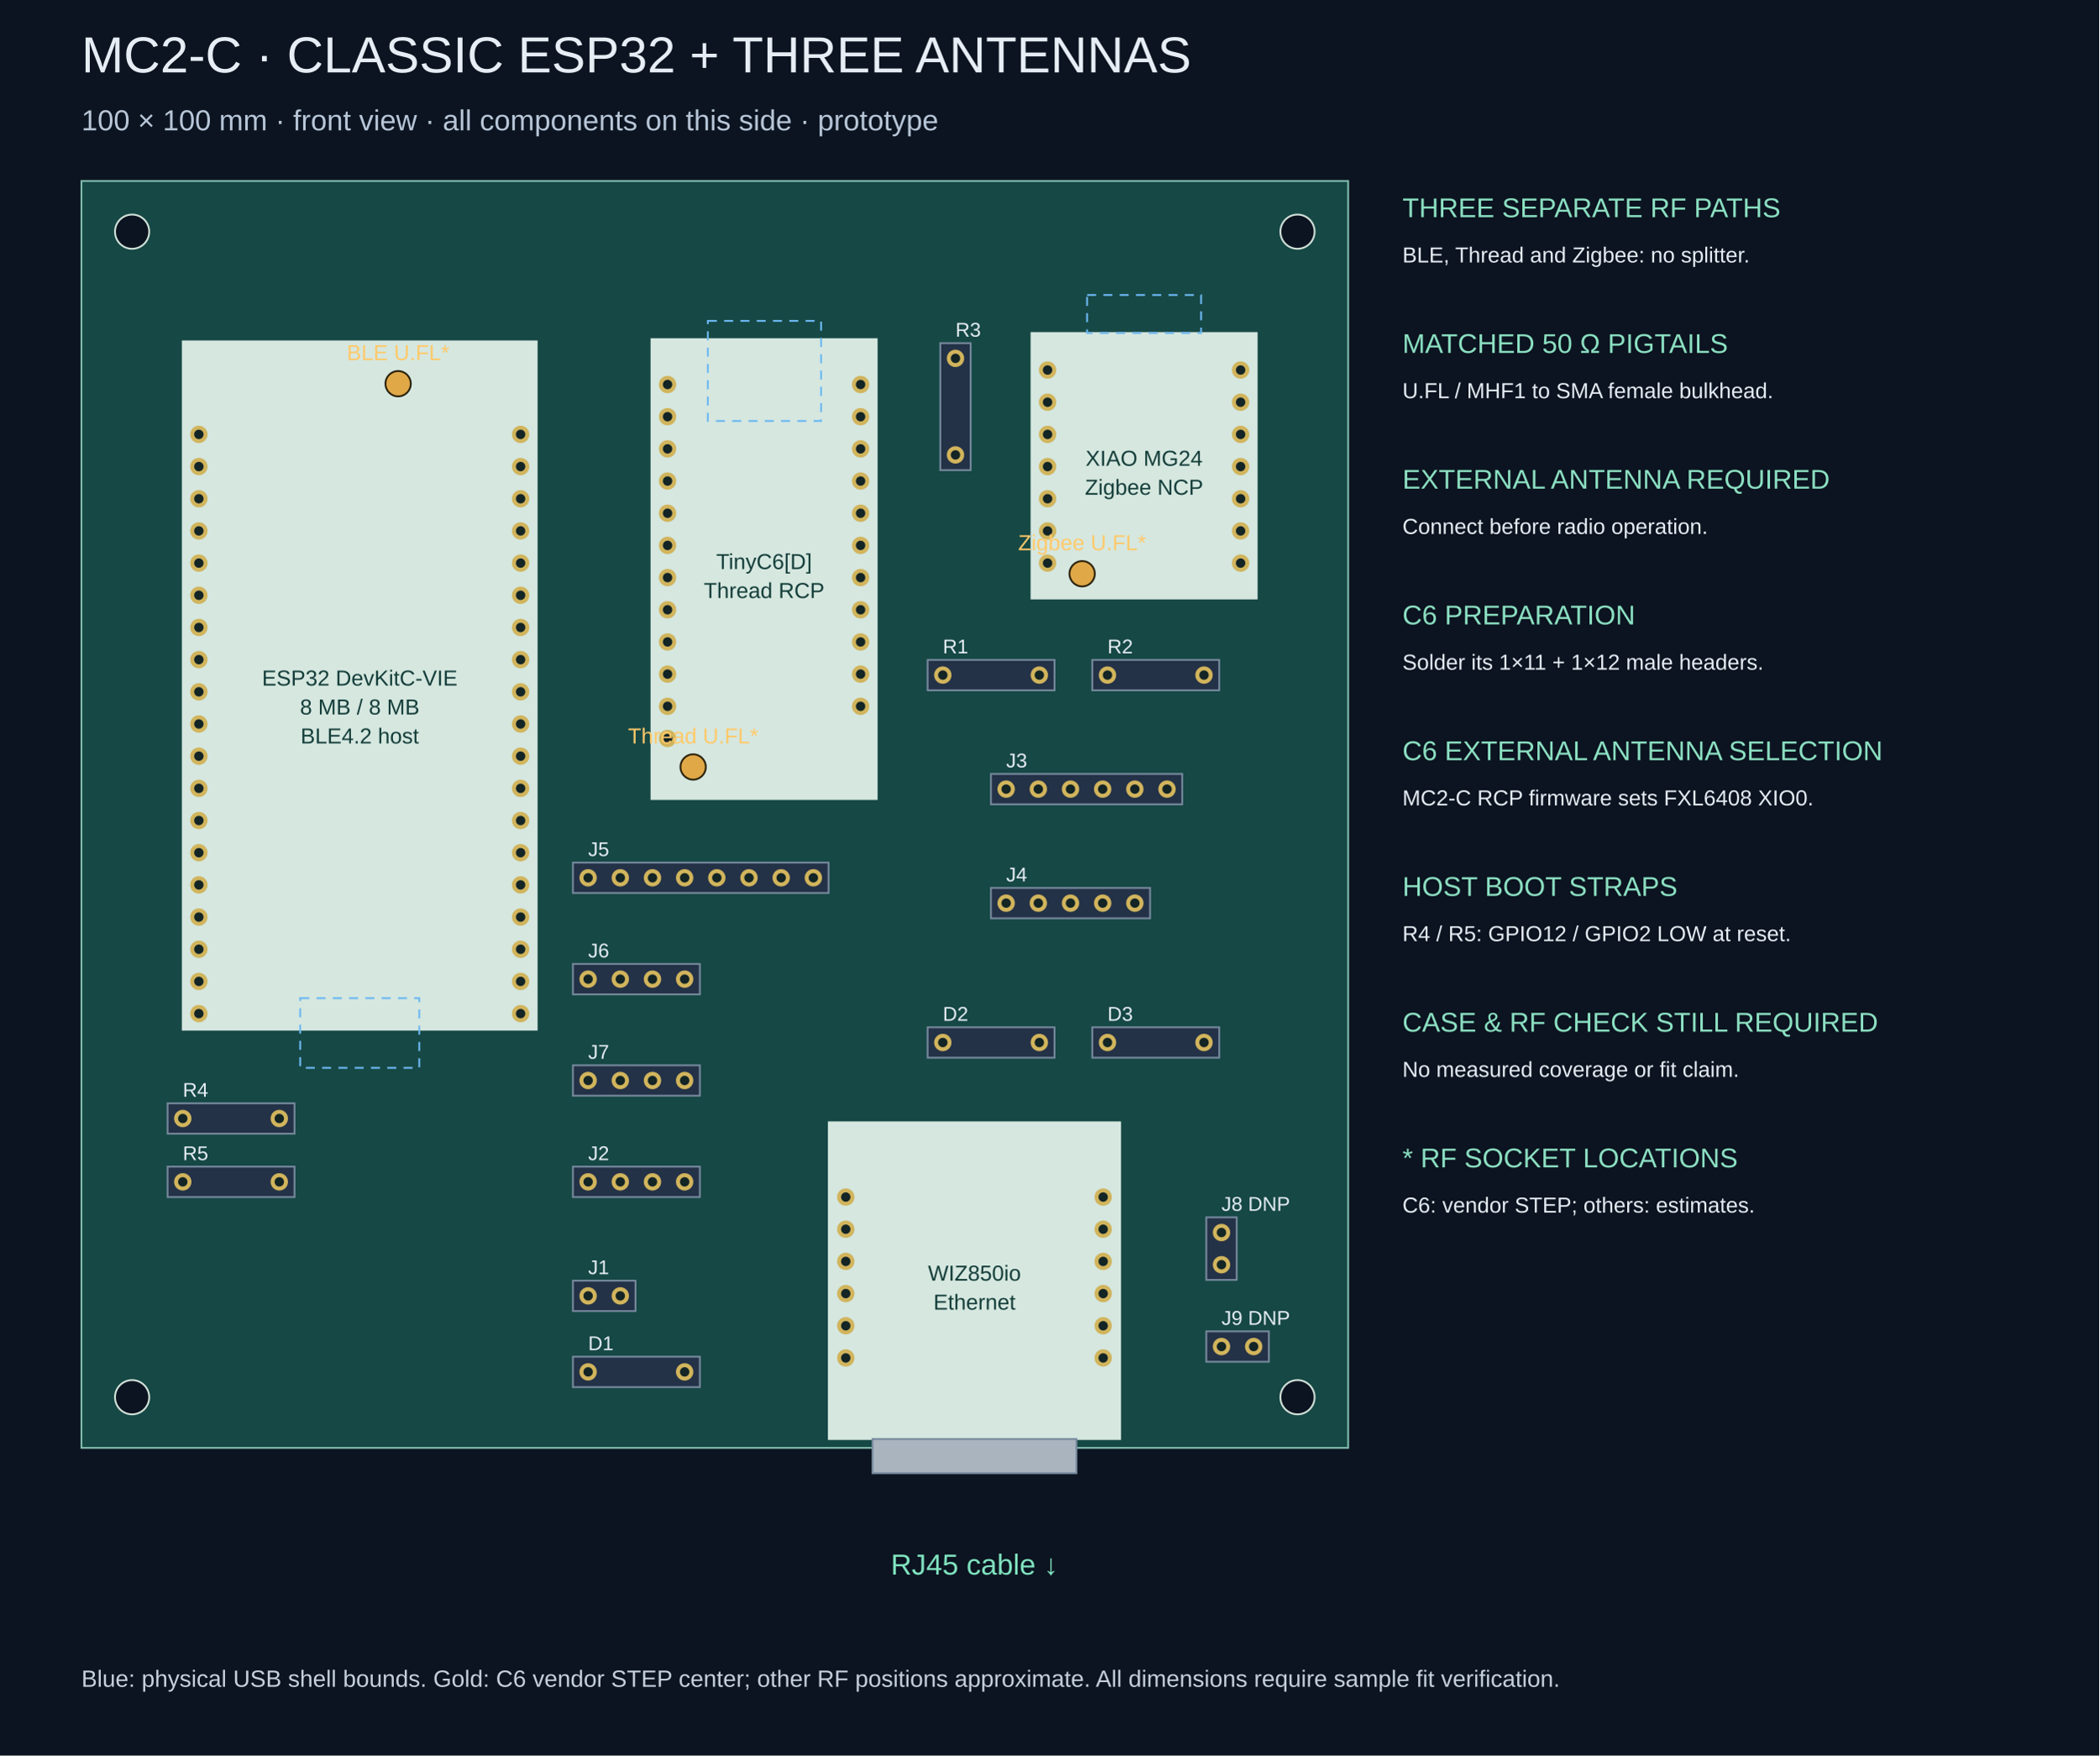
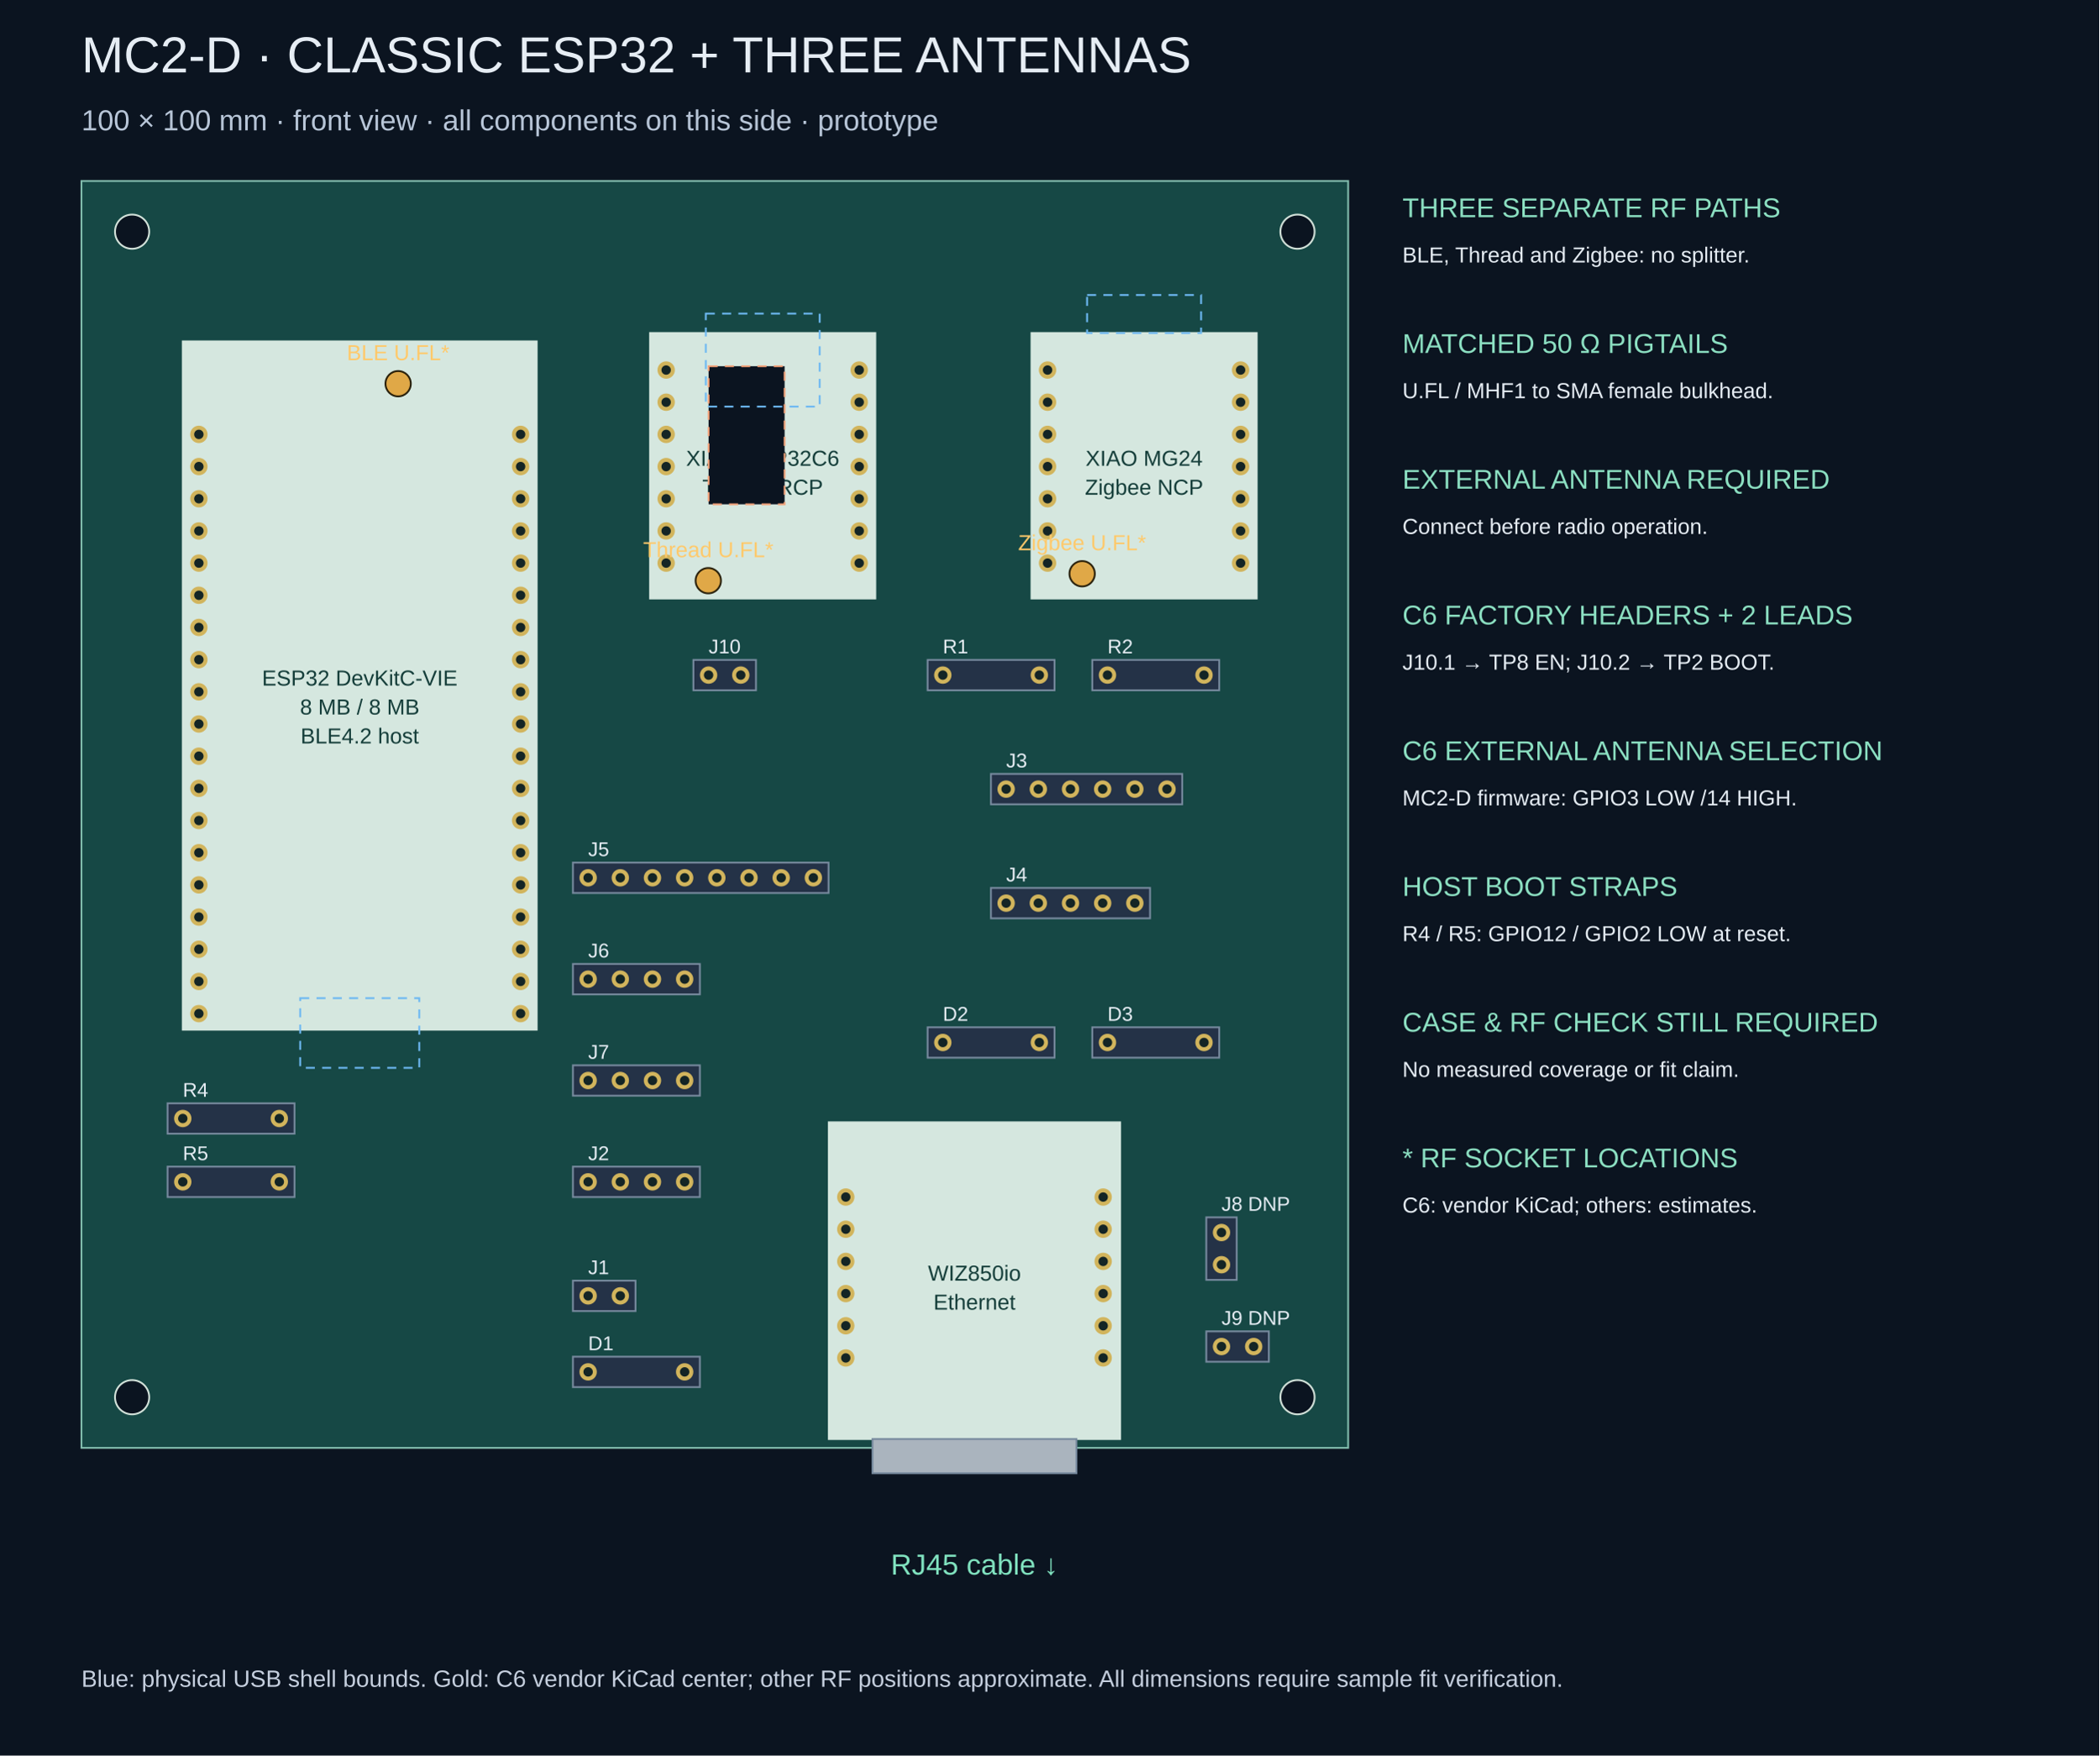
<svg xmlns="http://www.w3.org/2000/svg" width="1160" height="970" viewBox="0 0 1160 970">
  <rect width="100%" height="100%" fill="#0b1420" />
  <style>text{font-family:Arial,sans-serif}</style>
-   <text x="45" y="40" font-size="28" fill="#e6edf4" text-anchor="start">MC2-C · CLASSIC ESP32 + THREE ANTENNAS</text>
+   <text x="45" y="40" font-size="28" fill="#e6edf4" text-anchor="start">MC2-D · CLASSIC ESP32 + THREE ANTENNAS</text>
  <text x="45" y="72" font-size="16" fill="#b8c6d8" text-anchor="start">100 × 100 mm · front view · all components on this side · prototype</text>
  <rect x="45" y="100" width="700" height="700" fill="#164845" stroke="#80bbac" />
  <circle cx="73" cy="128" r="9.45" fill="#0b1420" stroke="#d2e1d9" />
  <circle cx="717" cy="128" r="9.45" fill="#0b1420" stroke="#d2e1d9" />
  <circle cx="73" cy="772" r="9.45" fill="#0b1420" stroke="#d2e1d9" />
  <circle cx="717" cy="772" r="9.45" fill="#0b1420" stroke="#d2e1d9" />
  <rect x="101.0" y="188.62" width="195.58" height="380.31" fill="#d5e7df" stroke="#d5e7df" />
  <text x="198.79" y="378.775" font-size="12" fill="#143d39" text-anchor="middle">ESP32 DevKitC-VIE</text>
  <text x="198.79" y="394.775" font-size="12" fill="#143d39" text-anchor="middle">8 MB / 8 MB</text>
  <text x="198.79" y="410.775" font-size="12" fill="#143d39" text-anchor="middle">BLE4.2 host</text>
  <circle cx="109.89" cy="240.0" r="4.8" fill="#d1b45c" />
  <circle cx="109.89" cy="240.0" r="2.6" fill="#142525" />
  <circle cx="109.89" cy="257.78" r="4.8" fill="#d1b45c" />
  <circle cx="109.89" cy="257.78" r="2.6" fill="#142525" />
  <circle cx="109.89" cy="275.56" r="4.8" fill="#d1b45c" />
  <circle cx="109.89" cy="275.56" r="2.6" fill="#142525" />
  <circle cx="109.89" cy="293.34" r="4.8" fill="#d1b45c" />
  <circle cx="109.89" cy="293.34" r="2.6" fill="#142525" />
  <circle cx="109.89" cy="311.12" r="4.8" fill="#d1b45c" />
  <circle cx="109.89" cy="311.12" r="2.6" fill="#142525" />
  <circle cx="109.89" cy="328.9" r="4.8" fill="#d1b45c" />
  <circle cx="109.89" cy="328.9" r="2.6" fill="#142525" />
  <circle cx="109.89" cy="346.68" r="4.8" fill="#d1b45c" />
  <circle cx="109.89" cy="346.68" r="2.6" fill="#142525" />
  <circle cx="109.89" cy="364.46" r="4.8" fill="#d1b45c" />
  <circle cx="109.89" cy="364.46" r="2.6" fill="#142525" />
  <circle cx="109.89" cy="382.24" r="4.8" fill="#d1b45c" />
  <circle cx="109.89" cy="382.24" r="2.6" fill="#142525" />
  <circle cx="109.89" cy="400.02" r="4.8" fill="#d1b45c" />
  <circle cx="109.89" cy="400.02" r="2.6" fill="#142525" />
  <circle cx="109.89" cy="417.8" r="4.8" fill="#d1b45c" />
  <circle cx="109.89" cy="417.8" r="2.6" fill="#142525" />
  <circle cx="109.89" cy="435.58" r="4.8" fill="#d1b45c" />
  <circle cx="109.89" cy="435.58" r="2.6" fill="#142525" />
  <circle cx="109.89" cy="453.36" r="4.8" fill="#d1b45c" />
  <circle cx="109.89" cy="453.36" r="2.6" fill="#142525" />
  <circle cx="109.89" cy="471.14" r="4.8" fill="#d1b45c" />
  <circle cx="109.89" cy="471.14" r="2.6" fill="#142525" />
  <circle cx="109.89" cy="488.92" r="4.8" fill="#d1b45c" />
  <circle cx="109.89" cy="488.92" r="2.6" fill="#142525" />
  <circle cx="109.89" cy="506.7" r="4.8" fill="#d1b45c" />
  <circle cx="109.89" cy="506.7" r="2.6" fill="#142525" />
  <circle cx="109.89" cy="524.48" r="4.8" fill="#d1b45c" />
  <circle cx="109.89" cy="524.48" r="2.6" fill="#142525" />
  <circle cx="109.89" cy="542.26" r="4.8" fill="#d1b45c" />
  <circle cx="109.89" cy="542.26" r="2.6" fill="#142525" />
  <circle cx="109.89" cy="560.04" r="4.8" fill="#d1b45c" />
  <circle cx="109.89" cy="560.04" r="2.6" fill="#142525" />
  <circle cx="287.69" cy="240.0" r="4.8" fill="#d1b45c" />
  <circle cx="287.69" cy="240.0" r="2.6" fill="#142525" />
  <circle cx="287.69" cy="257.78" r="4.8" fill="#d1b45c" />
  <circle cx="287.69" cy="257.78" r="2.6" fill="#142525" />
  <circle cx="287.69" cy="275.56" r="4.8" fill="#d1b45c" />
  <circle cx="287.69" cy="275.56" r="2.6" fill="#142525" />
  <circle cx="287.69" cy="293.34" r="4.8" fill="#d1b45c" />
  <circle cx="287.69" cy="293.34" r="2.6" fill="#142525" />
  <circle cx="287.69" cy="311.12" r="4.8" fill="#d1b45c" />
  <circle cx="287.69" cy="311.12" r="2.6" fill="#142525" />
  <circle cx="287.69" cy="328.9" r="4.8" fill="#d1b45c" />
  <circle cx="287.69" cy="328.9" r="2.6" fill="#142525" />
  <circle cx="287.69" cy="346.68" r="4.8" fill="#d1b45c" />
  <circle cx="287.69" cy="346.68" r="2.6" fill="#142525" />
  <circle cx="287.69" cy="364.46" r="4.8" fill="#d1b45c" />
  <circle cx="287.69" cy="364.46" r="2.6" fill="#142525" />
  <circle cx="287.69" cy="382.24" r="4.8" fill="#d1b45c" />
  <circle cx="287.69" cy="382.24" r="2.6" fill="#142525" />
  <circle cx="287.69" cy="400.02" r="4.8" fill="#d1b45c" />
  <circle cx="287.69" cy="400.02" r="2.6" fill="#142525" />
  <circle cx="287.69" cy="417.8" r="4.8" fill="#d1b45c" />
  <circle cx="287.69" cy="417.8" r="2.6" fill="#142525" />
  <circle cx="287.69" cy="435.58" r="4.8" fill="#d1b45c" />
  <circle cx="287.69" cy="435.58" r="2.6" fill="#142525" />
  <circle cx="287.69" cy="453.36" r="4.8" fill="#d1b45c" />
  <circle cx="287.69" cy="453.36" r="2.6" fill="#142525" />
  <circle cx="287.69" cy="471.14" r="4.8" fill="#d1b45c" />
  <circle cx="287.69" cy="471.14" r="2.6" fill="#142525" />
  <circle cx="287.69" cy="488.92" r="4.8" fill="#d1b45c" />
  <circle cx="287.69" cy="488.92" r="2.6" fill="#142525" />
  <circle cx="287.69" cy="506.7" r="4.8" fill="#d1b45c" />
  <circle cx="287.69" cy="506.7" r="2.6" fill="#142525" />
  <circle cx="287.69" cy="524.48" r="4.8" fill="#d1b45c" />
  <circle cx="287.69" cy="524.48" r="2.6" fill="#142525" />
  <circle cx="287.69" cy="542.26" r="4.8" fill="#d1b45c" />
  <circle cx="287.69" cy="542.26" r="2.6" fill="#142525" />
  <circle cx="287.69" cy="560.04" r="4.8" fill="#d1b45c" />
  <circle cx="287.69" cy="560.04" r="2.6" fill="#142525" />
-   <rect x="360.0" y="187.374" width="124.46" height="254.1" fill="#d5e7df" stroke="#d5e7df" />
-   <text x="422.23" y="314.424" font-size="12" fill="#143d39" text-anchor="middle">TinyC6[D]</text>
-   <text x="422.23" y="330.424" font-size="12" fill="#143d39" text-anchor="middle">Thread RCP</text>
-   <circle cx="475.57" cy="212.448" r="4.8" fill="#d1b45c" />
-   <circle cx="475.57" cy="212.448" r="2.6" fill="#142525" />
-   <circle cx="475.57" cy="230.228" r="4.8" fill="#d1b45c" />
-   <circle cx="475.57" cy="230.228" r="2.6" fill="#142525" />
-   <circle cx="475.57" cy="248.008" r="4.8" fill="#d1b45c" />
-   <circle cx="475.57" cy="248.008" r="2.6" fill="#142525" />
-   <circle cx="475.57" cy="265.788" r="4.8" fill="#d1b45c" />
-   <circle cx="475.57" cy="265.788" r="2.6" fill="#142525" />
-   <circle cx="475.57" cy="283.568" r="4.8" fill="#d1b45c" />
-   <circle cx="475.57" cy="283.568" r="2.6" fill="#142525" />
-   <circle cx="475.57" cy="301.348" r="4.8" fill="#d1b45c" />
-   <circle cx="475.57" cy="301.348" r="2.6" fill="#142525" />
-   <circle cx="475.57" cy="319.128" r="4.8" fill="#d1b45c" />
-   <circle cx="475.57" cy="319.128" r="2.6" fill="#142525" />
-   <circle cx="475.57" cy="336.908" r="4.8" fill="#d1b45c" />
-   <circle cx="475.57" cy="336.908" r="2.6" fill="#142525" />
-   <circle cx="475.57" cy="354.688" r="4.8" fill="#d1b45c" />
-   <circle cx="475.57" cy="354.688" r="2.6" fill="#142525" />
-   <circle cx="475.57" cy="372.468" r="4.8" fill="#d1b45c" />
-   <circle cx="475.57" cy="372.468" r="2.6" fill="#142525" />
-   <circle cx="475.57" cy="390.248" r="4.8" fill="#d1b45c" />
-   <circle cx="475.57" cy="390.248" r="2.6" fill="#142525" />
-   <circle cx="368.89" cy="408.028" r="4.8" fill="#d1b45c" />
-   <circle cx="368.89" cy="408.028" r="2.6" fill="#142525" />
-   <circle cx="368.89" cy="390.248" r="4.8" fill="#d1b45c" />
-   <circle cx="368.89" cy="390.248" r="2.6" fill="#142525" />
-   <circle cx="368.89" cy="372.468" r="4.8" fill="#d1b45c" />
-   <circle cx="368.89" cy="372.468" r="2.6" fill="#142525" />
-   <circle cx="368.89" cy="354.688" r="4.8" fill="#d1b45c" />
-   <circle cx="368.89" cy="354.688" r="2.6" fill="#142525" />
-   <circle cx="368.89" cy="336.908" r="4.8" fill="#d1b45c" />
-   <circle cx="368.89" cy="336.908" r="2.6" fill="#142525" />
-   <circle cx="368.89" cy="319.128" r="4.8" fill="#d1b45c" />
-   <circle cx="368.89" cy="319.128" r="2.6" fill="#142525" />
-   <circle cx="368.89" cy="301.348" r="4.8" fill="#d1b45c" />
-   <circle cx="368.89" cy="301.348" r="2.6" fill="#142525" />
-   <circle cx="368.89" cy="283.568" r="4.8" fill="#d1b45c" />
-   <circle cx="368.89" cy="283.568" r="2.6" fill="#142525" />
-   <circle cx="368.89" cy="265.788" r="4.8" fill="#d1b45c" />
-   <circle cx="368.89" cy="265.788" r="2.6" fill="#142525" />
-   <circle cx="368.89" cy="248.008" r="4.8" fill="#d1b45c" />
-   <circle cx="368.89" cy="248.008" r="2.6" fill="#142525" />
-   <circle cx="368.89" cy="230.228" r="4.8" fill="#d1b45c" />
-   <circle cx="368.89" cy="230.228" r="2.6" fill="#142525" />
-   <circle cx="368.89" cy="212.448" r="4.8" fill="#d1b45c" />
-   <circle cx="368.89" cy="212.448" r="2.6" fill="#142525" />
+   <rect x="359.23" y="184.0" width="124.46" height="146.685" fill="#d5e7df" stroke="#d5e7df" />
+   <text x="421.46" y="257.342" font-size="12" fill="#143d39" text-anchor="middle">XIAO ESP32C6</text>
+   <text x="421.46" y="273.342" font-size="12" fill="#143d39" text-anchor="middle">Thread RCP</text>
+   <circle cx="368.12" cy="204.447" r="4.8" fill="#d1b45c" />
+   <circle cx="368.12" cy="204.447" r="2.6" fill="#142525" />
+   <circle cx="368.12" cy="222.227" r="4.8" fill="#d1b45c" />
+   <circle cx="368.12" cy="222.227" r="2.6" fill="#142525" />
+   <circle cx="368.12" cy="240.007" r="4.8" fill="#d1b45c" />
+   <circle cx="368.12" cy="240.007" r="2.6" fill="#142525" />
+   <circle cx="368.12" cy="257.787" r="4.8" fill="#d1b45c" />
+   <circle cx="368.12" cy="257.787" r="2.6" fill="#142525" />
+   <circle cx="368.12" cy="275.567" r="4.8" fill="#d1b45c" />
+   <circle cx="368.12" cy="275.567" r="2.6" fill="#142525" />
+   <circle cx="368.12" cy="293.347" r="4.8" fill="#d1b45c" />
+   <circle cx="368.12" cy="293.347" r="2.6" fill="#142525" />
+   <circle cx="368.12" cy="311.127" r="4.8" fill="#d1b45c" />
+   <circle cx="368.12" cy="311.127" r="2.6" fill="#142525" />
+   <circle cx="474.8" cy="204.447" r="4.8" fill="#d1b45c" />
+   <circle cx="474.8" cy="204.447" r="2.6" fill="#142525" />
+   <circle cx="474.8" cy="222.227" r="4.8" fill="#d1b45c" />
+   <circle cx="474.8" cy="222.227" r="2.6" fill="#142525" />
+   <circle cx="474.8" cy="240.007" r="4.8" fill="#d1b45c" />
+   <circle cx="474.8" cy="240.007" r="2.6" fill="#142525" />
+   <circle cx="474.8" cy="257.787" r="4.8" fill="#d1b45c" />
+   <circle cx="474.8" cy="257.787" r="2.6" fill="#142525" />
+   <circle cx="474.8" cy="275.567" r="4.8" fill="#d1b45c" />
+   <circle cx="474.8" cy="275.567" r="2.6" fill="#142525" />
+   <circle cx="474.8" cy="293.347" r="4.8" fill="#d1b45c" />
+   <circle cx="474.8" cy="293.347" r="2.6" fill="#142525" />
+   <circle cx="474.8" cy="311.127" r="4.8" fill="#d1b45c" />
+   <circle cx="474.8" cy="311.127" r="2.6" fill="#142525" />
  <rect x="570.0" y="184.0" width="124.46" height="146.685" fill="#d5e7df" stroke="#d5e7df" />
  <text x="632.23" y="257.342" font-size="12" fill="#143d39" text-anchor="middle">XIAO MG24</text>
  <text x="632.23" y="273.342" font-size="12" fill="#143d39" text-anchor="middle">Zigbee NCP</text>
  <circle cx="578.89" cy="204.447" r="4.8" fill="#d1b45c" />
  <circle cx="578.89" cy="204.447" r="2.6" fill="#142525" />
  <circle cx="578.89" cy="222.227" r="4.8" fill="#d1b45c" />
  <circle cx="578.89" cy="222.227" r="2.6" fill="#142525" />
  <circle cx="578.89" cy="240.007" r="4.8" fill="#d1b45c" />
  <circle cx="578.89" cy="240.007" r="2.6" fill="#142525" />
  <circle cx="578.89" cy="257.787" r="4.8" fill="#d1b45c" />
  <circle cx="578.89" cy="257.787" r="2.6" fill="#142525" />
  <circle cx="578.89" cy="275.567" r="4.8" fill="#d1b45c" />
  <circle cx="578.89" cy="275.567" r="2.6" fill="#142525" />
  <circle cx="578.89" cy="293.347" r="4.8" fill="#d1b45c" />
  <circle cx="578.89" cy="293.347" r="2.6" fill="#142525" />
  <circle cx="578.89" cy="311.127" r="4.8" fill="#d1b45c" />
  <circle cx="578.89" cy="311.127" r="2.6" fill="#142525" />
  <circle cx="685.57" cy="204.447" r="4.8" fill="#d1b45c" />
  <circle cx="685.57" cy="204.447" r="2.6" fill="#142525" />
  <circle cx="685.57" cy="222.227" r="4.8" fill="#d1b45c" />
  <circle cx="685.57" cy="222.227" r="2.6" fill="#142525" />
  <circle cx="685.57" cy="240.007" r="4.8" fill="#d1b45c" />
  <circle cx="685.57" cy="240.007" r="2.6" fill="#142525" />
  <circle cx="685.57" cy="257.787" r="4.8" fill="#d1b45c" />
  <circle cx="685.57" cy="257.787" r="2.6" fill="#142525" />
  <circle cx="685.57" cy="275.567" r="4.8" fill="#d1b45c" />
  <circle cx="685.57" cy="275.567" r="2.6" fill="#142525" />
  <circle cx="685.57" cy="293.347" r="4.8" fill="#d1b45c" />
  <circle cx="685.57" cy="293.347" r="2.6" fill="#142525" />
  <circle cx="685.57" cy="311.127" r="4.8" fill="#d1b45c" />
  <circle cx="685.57" cy="311.127" r="2.6" fill="#142525" />
  <rect x="458.0" y="620.1" width="161.0" height="175.0" fill="#d5e7df" stroke="#d5e7df" />
  <text x="538.5" y="707.6" font-size="12" fill="#143d39" text-anchor="middle">WIZ850io</text>
  <text x="538.5" y="723.6" font-size="12" fill="#143d39" text-anchor="middle">Ethernet</text>
  <circle cx="609.62" cy="750.3" r="4.8" fill="#d1b45c" />
  <circle cx="609.62" cy="750.3" r="2.6" fill="#142525" />
  <circle cx="609.62" cy="732.52" r="4.8" fill="#d1b45c" />
  <circle cx="609.62" cy="732.52" r="2.6" fill="#142525" />
  <circle cx="609.62" cy="714.74" r="4.8" fill="#d1b45c" />
  <circle cx="609.62" cy="714.74" r="2.6" fill="#142525" />
  <circle cx="609.62" cy="696.96" r="4.8" fill="#d1b45c" />
  <circle cx="609.62" cy="696.96" r="2.6" fill="#142525" />
  <circle cx="609.62" cy="679.18" r="4.8" fill="#d1b45c" />
  <circle cx="609.62" cy="679.18" r="2.6" fill="#142525" />
  <circle cx="609.62" cy="661.4" r="4.8" fill="#d1b45c" />
  <circle cx="609.62" cy="661.4" r="2.6" fill="#142525" />
  <circle cx="467.38" cy="750.3" r="4.8" fill="#d1b45c" />
  <circle cx="467.38" cy="750.3" r="2.6" fill="#142525" />
  <circle cx="467.38" cy="732.52" r="4.8" fill="#d1b45c" />
  <circle cx="467.38" cy="732.52" r="2.6" fill="#142525" />
  <circle cx="467.38" cy="714.74" r="4.8" fill="#d1b45c" />
  <circle cx="467.38" cy="714.74" r="2.6" fill="#142525" />
  <circle cx="467.38" cy="696.96" r="4.8" fill="#d1b45c" />
  <circle cx="467.38" cy="696.96" r="2.6" fill="#142525" />
  <circle cx="467.38" cy="679.18" r="4.8" fill="#d1b45c" />
  <circle cx="467.38" cy="679.18" r="2.6" fill="#142525" />
  <circle cx="467.38" cy="661.4" r="4.8" fill="#d1b45c" />
  <circle cx="467.38" cy="661.4" r="2.6" fill="#142525" />
  <rect x="316.6" y="707.6" width="34.58" height="16.8" fill="#243247" stroke="#76899d" />
  <text x="325.0" y="704.0" font-size="11" fill="#e6edf4" text-anchor="start">J1</text>
  <circle cx="325.0" cy="716.0" r="4.8" fill="#d1b45c" />
  <circle cx="325.0" cy="716.0" r="2.6" fill="#142525" />
  <circle cx="342.78" cy="716.0" r="4.8" fill="#d1b45c" />
  <circle cx="342.78" cy="716.0" r="2.6" fill="#142525" />
  <rect x="316.6" y="644.6" width="70.14" height="16.8" fill="#243247" stroke="#76899d" />
  <text x="325.0" y="641.0" font-size="11" fill="#e6edf4" text-anchor="start">J2</text>
  <circle cx="325.0" cy="653.0" r="4.8" fill="#d1b45c" />
  <circle cx="325.0" cy="653.0" r="2.6" fill="#142525" />
  <circle cx="342.78" cy="653.0" r="4.8" fill="#d1b45c" />
  <circle cx="342.78" cy="653.0" r="2.6" fill="#142525" />
  <circle cx="360.56" cy="653.0" r="4.8" fill="#d1b45c" />
  <circle cx="360.56" cy="653.0" r="2.6" fill="#142525" />
  <circle cx="378.34" cy="653.0" r="4.8" fill="#d1b45c" />
  <circle cx="378.34" cy="653.0" r="2.6" fill="#142525" />
  <rect x="547.6" y="427.6" width="105.7" height="16.8" fill="#243247" stroke="#76899d" />
  <text x="556.0" y="424.0" font-size="11" fill="#e6edf4" text-anchor="start">J3</text>
  <circle cx="556.0" cy="436.0" r="4.8" fill="#d1b45c" />
  <circle cx="556.0" cy="436.0" r="2.6" fill="#142525" />
  <circle cx="573.78" cy="436.0" r="4.8" fill="#d1b45c" />
  <circle cx="573.78" cy="436.0" r="2.6" fill="#142525" />
  <circle cx="591.56" cy="436.0" r="4.8" fill="#d1b45c" />
  <circle cx="591.56" cy="436.0" r="2.6" fill="#142525" />
  <circle cx="609.34" cy="436.0" r="4.8" fill="#d1b45c" />
  <circle cx="609.34" cy="436.0" r="2.6" fill="#142525" />
  <circle cx="627.12" cy="436.0" r="4.8" fill="#d1b45c" />
  <circle cx="627.12" cy="436.0" r="2.6" fill="#142525" />
  <circle cx="644.9" cy="436.0" r="4.8" fill="#d1b45c" />
  <circle cx="644.9" cy="436.0" r="2.6" fill="#142525" />
  <rect x="547.6" y="490.6" width="87.92" height="16.8" fill="#243247" stroke="#76899d" />
  <text x="556.0" y="487.0" font-size="11" fill="#e6edf4" text-anchor="start">J4</text>
  <circle cx="556.0" cy="499.0" r="4.8" fill="#d1b45c" />
  <circle cx="556.0" cy="499.0" r="2.6" fill="#142525" />
  <circle cx="573.78" cy="499.0" r="4.8" fill="#d1b45c" />
  <circle cx="573.78" cy="499.0" r="2.6" fill="#142525" />
  <circle cx="591.56" cy="499.0" r="4.8" fill="#d1b45c" />
  <circle cx="591.56" cy="499.0" r="2.6" fill="#142525" />
  <circle cx="609.34" cy="499.0" r="4.8" fill="#d1b45c" />
  <circle cx="609.34" cy="499.0" r="2.6" fill="#142525" />
  <circle cx="627.12" cy="499.0" r="4.8" fill="#d1b45c" />
  <circle cx="627.12" cy="499.0" r="2.6" fill="#142525" />
  <rect x="316.6" y="476.6" width="141.26" height="16.8" fill="#243247" stroke="#76899d" />
  <text x="325.0" y="473.0" font-size="11" fill="#e6edf4" text-anchor="start">J5</text>
  <circle cx="325.0" cy="485.0" r="4.8" fill="#d1b45c" />
  <circle cx="325.0" cy="485.0" r="2.6" fill="#142525" />
  <circle cx="342.78" cy="485.0" r="4.8" fill="#d1b45c" />
  <circle cx="342.78" cy="485.0" r="2.6" fill="#142525" />
  <circle cx="360.56" cy="485.0" r="4.8" fill="#d1b45c" />
  <circle cx="360.56" cy="485.0" r="2.6" fill="#142525" />
  <circle cx="378.34" cy="485.0" r="4.8" fill="#d1b45c" />
  <circle cx="378.34" cy="485.0" r="2.6" fill="#142525" />
  <circle cx="396.12" cy="485.0" r="4.8" fill="#d1b45c" />
  <circle cx="396.12" cy="485.0" r="2.6" fill="#142525" />
  <circle cx="413.9" cy="485.0" r="4.8" fill="#d1b45c" />
  <circle cx="413.9" cy="485.0" r="2.6" fill="#142525" />
  <circle cx="431.68" cy="485.0" r="4.8" fill="#d1b45c" />
  <circle cx="431.68" cy="485.0" r="2.6" fill="#142525" />
  <circle cx="449.46" cy="485.0" r="4.8" fill="#d1b45c" />
  <circle cx="449.46" cy="485.0" r="2.6" fill="#142525" />
  <rect x="316.6" y="532.6" width="70.14" height="16.8" fill="#243247" stroke="#76899d" />
  <text x="325.0" y="529.0" font-size="11" fill="#e6edf4" text-anchor="start">J6</text>
  <circle cx="325.0" cy="541.0" r="4.8" fill="#d1b45c" />
  <circle cx="325.0" cy="541.0" r="2.6" fill="#142525" />
  <circle cx="342.78" cy="541.0" r="4.8" fill="#d1b45c" />
  <circle cx="342.78" cy="541.0" r="2.6" fill="#142525" />
  <circle cx="360.56" cy="541.0" r="4.8" fill="#d1b45c" />
  <circle cx="360.56" cy="541.0" r="2.6" fill="#142525" />
  <circle cx="378.34" cy="541.0" r="4.8" fill="#d1b45c" />
  <circle cx="378.34" cy="541.0" r="2.6" fill="#142525" />
  <rect x="316.6" y="588.6" width="70.14" height="16.8" fill="#243247" stroke="#76899d" />
  <text x="325.0" y="585.0" font-size="11" fill="#e6edf4" text-anchor="start">J7</text>
  <circle cx="325.0" cy="597.0" r="4.8" fill="#d1b45c" />
  <circle cx="325.0" cy="597.0" r="2.6" fill="#142525" />
  <circle cx="342.78" cy="597.0" r="4.8" fill="#d1b45c" />
  <circle cx="342.78" cy="597.0" r="2.6" fill="#142525" />
  <circle cx="360.56" cy="597.0" r="4.8" fill="#d1b45c" />
  <circle cx="360.56" cy="597.0" r="2.6" fill="#142525" />
  <circle cx="378.34" cy="597.0" r="4.8" fill="#d1b45c" />
  <circle cx="378.34" cy="597.0" r="2.6" fill="#142525" />
  <rect x="316.6" y="749.6" width="70.14" height="16.8" fill="#243247" stroke="#76899d" />
  <text x="325.0" y="746.0" font-size="11" fill="#e6edf4" text-anchor="start">D1</text>
  <circle cx="325.0" cy="758.0" r="4.8" fill="#d1b45c" />
  <circle cx="325.0" cy="758.0" r="2.6" fill="#142525" />
  <circle cx="378.34" cy="758.0" r="4.8" fill="#d1b45c" />
  <circle cx="378.34" cy="758.0" r="2.6" fill="#142525" />
  <rect x="512.6" y="567.6" width="70.14" height="16.8" fill="#243247" stroke="#76899d" />
  <text x="521.0" y="564.0" font-size="11" fill="#e6edf4" text-anchor="start">D2</text>
  <circle cx="521.0" cy="576.0" r="4.8" fill="#d1b45c" />
  <circle cx="521.0" cy="576.0" r="2.6" fill="#142525" />
  <circle cx="574.34" cy="576.0" r="4.8" fill="#d1b45c" />
  <circle cx="574.34" cy="576.0" r="2.6" fill="#142525" />
  <rect x="603.6" y="567.6" width="70.14" height="16.8" fill="#243247" stroke="#76899d" />
  <text x="612.0" y="564.0" font-size="11" fill="#e6edf4" text-anchor="start">D3</text>
  <circle cx="612.0" cy="576.0" r="4.8" fill="#d1b45c" />
  <circle cx="612.0" cy="576.0" r="2.6" fill="#142525" />
  <circle cx="665.34" cy="576.0" r="4.8" fill="#d1b45c" />
  <circle cx="665.34" cy="576.0" r="2.6" fill="#142525" />
  <rect x="512.6" y="364.6" width="70.14" height="16.8" fill="#243247" stroke="#76899d" />
  <text x="521.0" y="361.0" font-size="11" fill="#e6edf4" text-anchor="start">R1</text>
  <circle cx="521.0" cy="373.0" r="4.8" fill="#d1b45c" />
  <circle cx="521.0" cy="373.0" r="2.6" fill="#142525" />
  <circle cx="574.34" cy="373.0" r="4.8" fill="#d1b45c" />
  <circle cx="574.34" cy="373.0" r="2.6" fill="#142525" />
  <rect x="603.6" y="364.6" width="70.14" height="16.8" fill="#243247" stroke="#76899d" />
  <text x="612.0" y="361.0" font-size="11" fill="#e6edf4" text-anchor="start">R2</text>
  <circle cx="612.0" cy="373.0" r="4.8" fill="#d1b45c" />
  <circle cx="612.0" cy="373.0" r="2.6" fill="#142525" />
  <circle cx="665.34" cy="373.0" r="4.8" fill="#d1b45c" />
  <circle cx="665.34" cy="373.0" r="2.6" fill="#142525" />
  <rect x="666.6" y="672.6" width="16.8" height="34.58" fill="#243247" stroke="#76899d" />
  <text x="675.0" y="669.0" font-size="11" fill="#e6edf4" text-anchor="start">J8 DNP</text>
  <circle cx="675.0" cy="681.0" r="4.8" fill="#d1b45c" />
  <circle cx="675.0" cy="681.0" r="2.6" fill="#142525" />
  <circle cx="675.0" cy="698.78" r="4.8" fill="#d1b45c" />
  <circle cx="675.0" cy="698.78" r="2.6" fill="#142525" />
  <rect x="666.6" y="735.6" width="34.58" height="16.8" fill="#243247" stroke="#76899d" />
  <text x="675.0" y="732.0" font-size="11" fill="#e6edf4" text-anchor="start">J9 DNP</text>
  <circle cx="675.0" cy="744.0" r="4.8" fill="#d1b45c" />
  <circle cx="675.0" cy="744.0" r="2.6" fill="#142525" />
  <circle cx="692.78" cy="744.0" r="4.8" fill="#d1b45c" />
  <circle cx="692.78" cy="744.0" r="2.6" fill="#142525" />
-   <rect x="519.6" y="189.6" width="16.8" height="70.14" fill="#243247" stroke="#76899d" />
-   <text x="528.0" y="186.0" font-size="11" fill="#e6edf4" text-anchor="start">R3</text>
-   <circle cx="528.0" cy="198.0" r="4.8" fill="#d1b45c" />
-   <circle cx="528.0" cy="198.0" r="2.6" fill="#142525" />
-   <circle cx="528.0" cy="251.34" r="4.8" fill="#d1b45c" />
-   <circle cx="528.0" cy="251.34" r="2.6" fill="#142525" />
+   <rect x="383.17" y="364.6" width="34.58" height="16.8" fill="#243247" stroke="#76899d" />
+   <text x="391.57" y="361.0" font-size="11" fill="#e6edf4" text-anchor="start">J10</text>
+   <circle cx="391.57" cy="373.0" r="4.8" fill="#d1b45c" />
+   <circle cx="391.57" cy="373.0" r="2.6" fill="#142525" />
+   <circle cx="409.35" cy="373.0" r="4.8" fill="#d1b45c" />
+   <circle cx="409.35" cy="373.0" r="2.6" fill="#142525" />
  <rect x="92.6" y="609.6" width="70.14" height="16.8" fill="#243247" stroke="#76899d" />
  <text x="101.0" y="606.0" font-size="11" fill="#e6edf4" text-anchor="start">R4</text>
  <circle cx="101.0" cy="618.0" r="4.8" fill="#d1b45c" />
  <circle cx="101.0" cy="618.0" r="2.6" fill="#142525" />
  <circle cx="154.34" cy="618.0" r="4.8" fill="#d1b45c" />
  <circle cx="154.34" cy="618.0" r="2.6" fill="#142525" />
  <rect x="92.6" y="644.6" width="70.14" height="16.8" fill="#243247" stroke="#76899d" />
  <text x="101.0" y="641.0" font-size="11" fill="#e6edf4" text-anchor="start">R5</text>
  <circle cx="101.0" cy="653.0" r="4.8" fill="#d1b45c" />
  <circle cx="101.0" cy="653.0" r="2.6" fill="#142525" />
  <circle cx="154.34" cy="653.0" r="4.8" fill="#d1b45c" />
  <circle cx="154.34" cy="653.0" r="2.6" fill="#142525" />
+   <rect x="391.57" y="202.34" width="42.0" height="76.3" fill="#0b1420" stroke="#f1a27a" stroke-dasharray="5 4" />
  <rect x="165.89" y="551.5" width="65.8" height="38.5" fill="none" stroke="#6db8f2" stroke-dasharray="5 4" />
-   <rect x="391.15" y="177.294" width="62.58" height="55.3" fill="none" stroke="#6db8f2" stroke-dasharray="5 4" />
+   <rect x="390.017" y="173.267" width="62.941" height="51.384" fill="none" stroke="#6db8f2" stroke-dasharray="5 4" />
  <rect x="600.73" y="163.0" width="63.0" height="21.0" fill="none" stroke="#6db8f2" stroke-dasharray="5 4" />
  <circle cx="220" cy="212" r="7" fill="#e0a847" stroke="#29200b" />
  <text x="220" y="199" font-size="12" fill="#ffc96a" text-anchor="middle">BLE U.FL*</text>
-   <circle cx="383.03" cy="423.764" r="7" fill="#e0a847" stroke="#29200b" />
-   <text x="383.03" y="410.764" font-size="12" fill="#ffc96a" text-anchor="middle">Thread U.FL*</text>
+   <circle cx="391.388" cy="320.84" r="7" fill="#e0a847" stroke="#29200b" />
+   <text x="391.388" y="307.84" font-size="12" fill="#ffc96a" text-anchor="middle">Thread U.FL*</text>
  <circle cx="598" cy="317" r="7" fill="#e0a847" stroke="#29200b" />
  <text x="598" y="304" font-size="12" fill="#ffc96a" text-anchor="middle">Zigbee U.FL*</text>
  <rect x="482.15" y="795.1" width="112.7" height="18.9" fill="#aab4be" stroke="#76899d" />
  <text x="538.5" y="870" font-size="16" fill="#80e2bf" text-anchor="middle">RJ45 cable ↓</text>
  <text x="775" y="120" font-size="15" fill="#8ce0c2" text-anchor="start">THREE SEPARATE RF PATHS</text>
  <text x="775" y="145" font-size="12" fill="#e6edf4" text-anchor="start">BLE, Thread and Zigbee: no splitter.</text>
  <text x="775" y="195" font-size="15" fill="#8ce0c2" text-anchor="start">MATCHED 50 Ω PIGTAILS</text>
  <text x="775" y="220" font-size="12" fill="#e6edf4" text-anchor="start">U.FL / MHF1 to SMA female bulkhead.</text>
  <text x="775" y="270" font-size="15" fill="#8ce0c2" text-anchor="start">EXTERNAL ANTENNA REQUIRED</text>
  <text x="775" y="295" font-size="12" fill="#e6edf4" text-anchor="start">Connect before radio operation.</text>
-   <text x="775" y="345" font-size="15" fill="#8ce0c2" text-anchor="start">C6 PREPARATION</text>
-   <text x="775" y="370" font-size="12" fill="#e6edf4" text-anchor="start">Solder its 1×11 + 1×12 male headers.</text>
+   <text x="775" y="345" font-size="15" fill="#8ce0c2" text-anchor="start">C6 FACTORY HEADERS + 2 LEADS</text>
+   <text x="775" y="370" font-size="12" fill="#e6edf4" text-anchor="start">J10.1 → TP8 EN; J10.2 → TP2 BOOT.</text>
  <text x="775" y="420" font-size="15" fill="#8ce0c2" text-anchor="start">C6 EXTERNAL ANTENNA SELECTION</text>
-   <text x="775" y="445" font-size="12" fill="#e6edf4" text-anchor="start">MC2-C RCP firmware sets FXL6408 XIO0.</text>
+   <text x="775" y="445" font-size="12" fill="#e6edf4" text-anchor="start">MC2-D firmware: GPIO3 LOW /14 HIGH.</text>
  <text x="775" y="495" font-size="15" fill="#8ce0c2" text-anchor="start">HOST BOOT STRAPS</text>
  <text x="775" y="520" font-size="12" fill="#e6edf4" text-anchor="start">R4 / R5: GPIO12 / GPIO2 LOW at reset.</text>
  <text x="775" y="570" font-size="15" fill="#8ce0c2" text-anchor="start">CASE &amp; RF CHECK STILL REQUIRED</text>
  <text x="775" y="595" font-size="12" fill="#e6edf4" text-anchor="start">No measured coverage or fit claim.</text>
  <text x="775" y="645" font-size="15" fill="#8ce0c2" text-anchor="start">* RF SOCKET LOCATIONS</text>
-   <text x="775" y="670" font-size="12" fill="#e6edf4" text-anchor="start">C6: vendor STEP; others: estimates.</text>
-   <text x="45" y="932" font-size="13" fill="#c6d0df" text-anchor="start">Blue: physical USB shell bounds. Gold: C6 vendor STEP center; other RF positions approximate. All dimensions require sample fit verification.</text>
+   <text x="775" y="670" font-size="12" fill="#e6edf4" text-anchor="start">C6: vendor KiCad; others: estimates.</text>
+   <text x="45" y="932" font-size="13" fill="#c6d0df" text-anchor="start">Blue: physical USB shell bounds. Gold: C6 vendor KiCad center; other RF positions approximate. All dimensions require sample fit verification.</text>
</svg>
